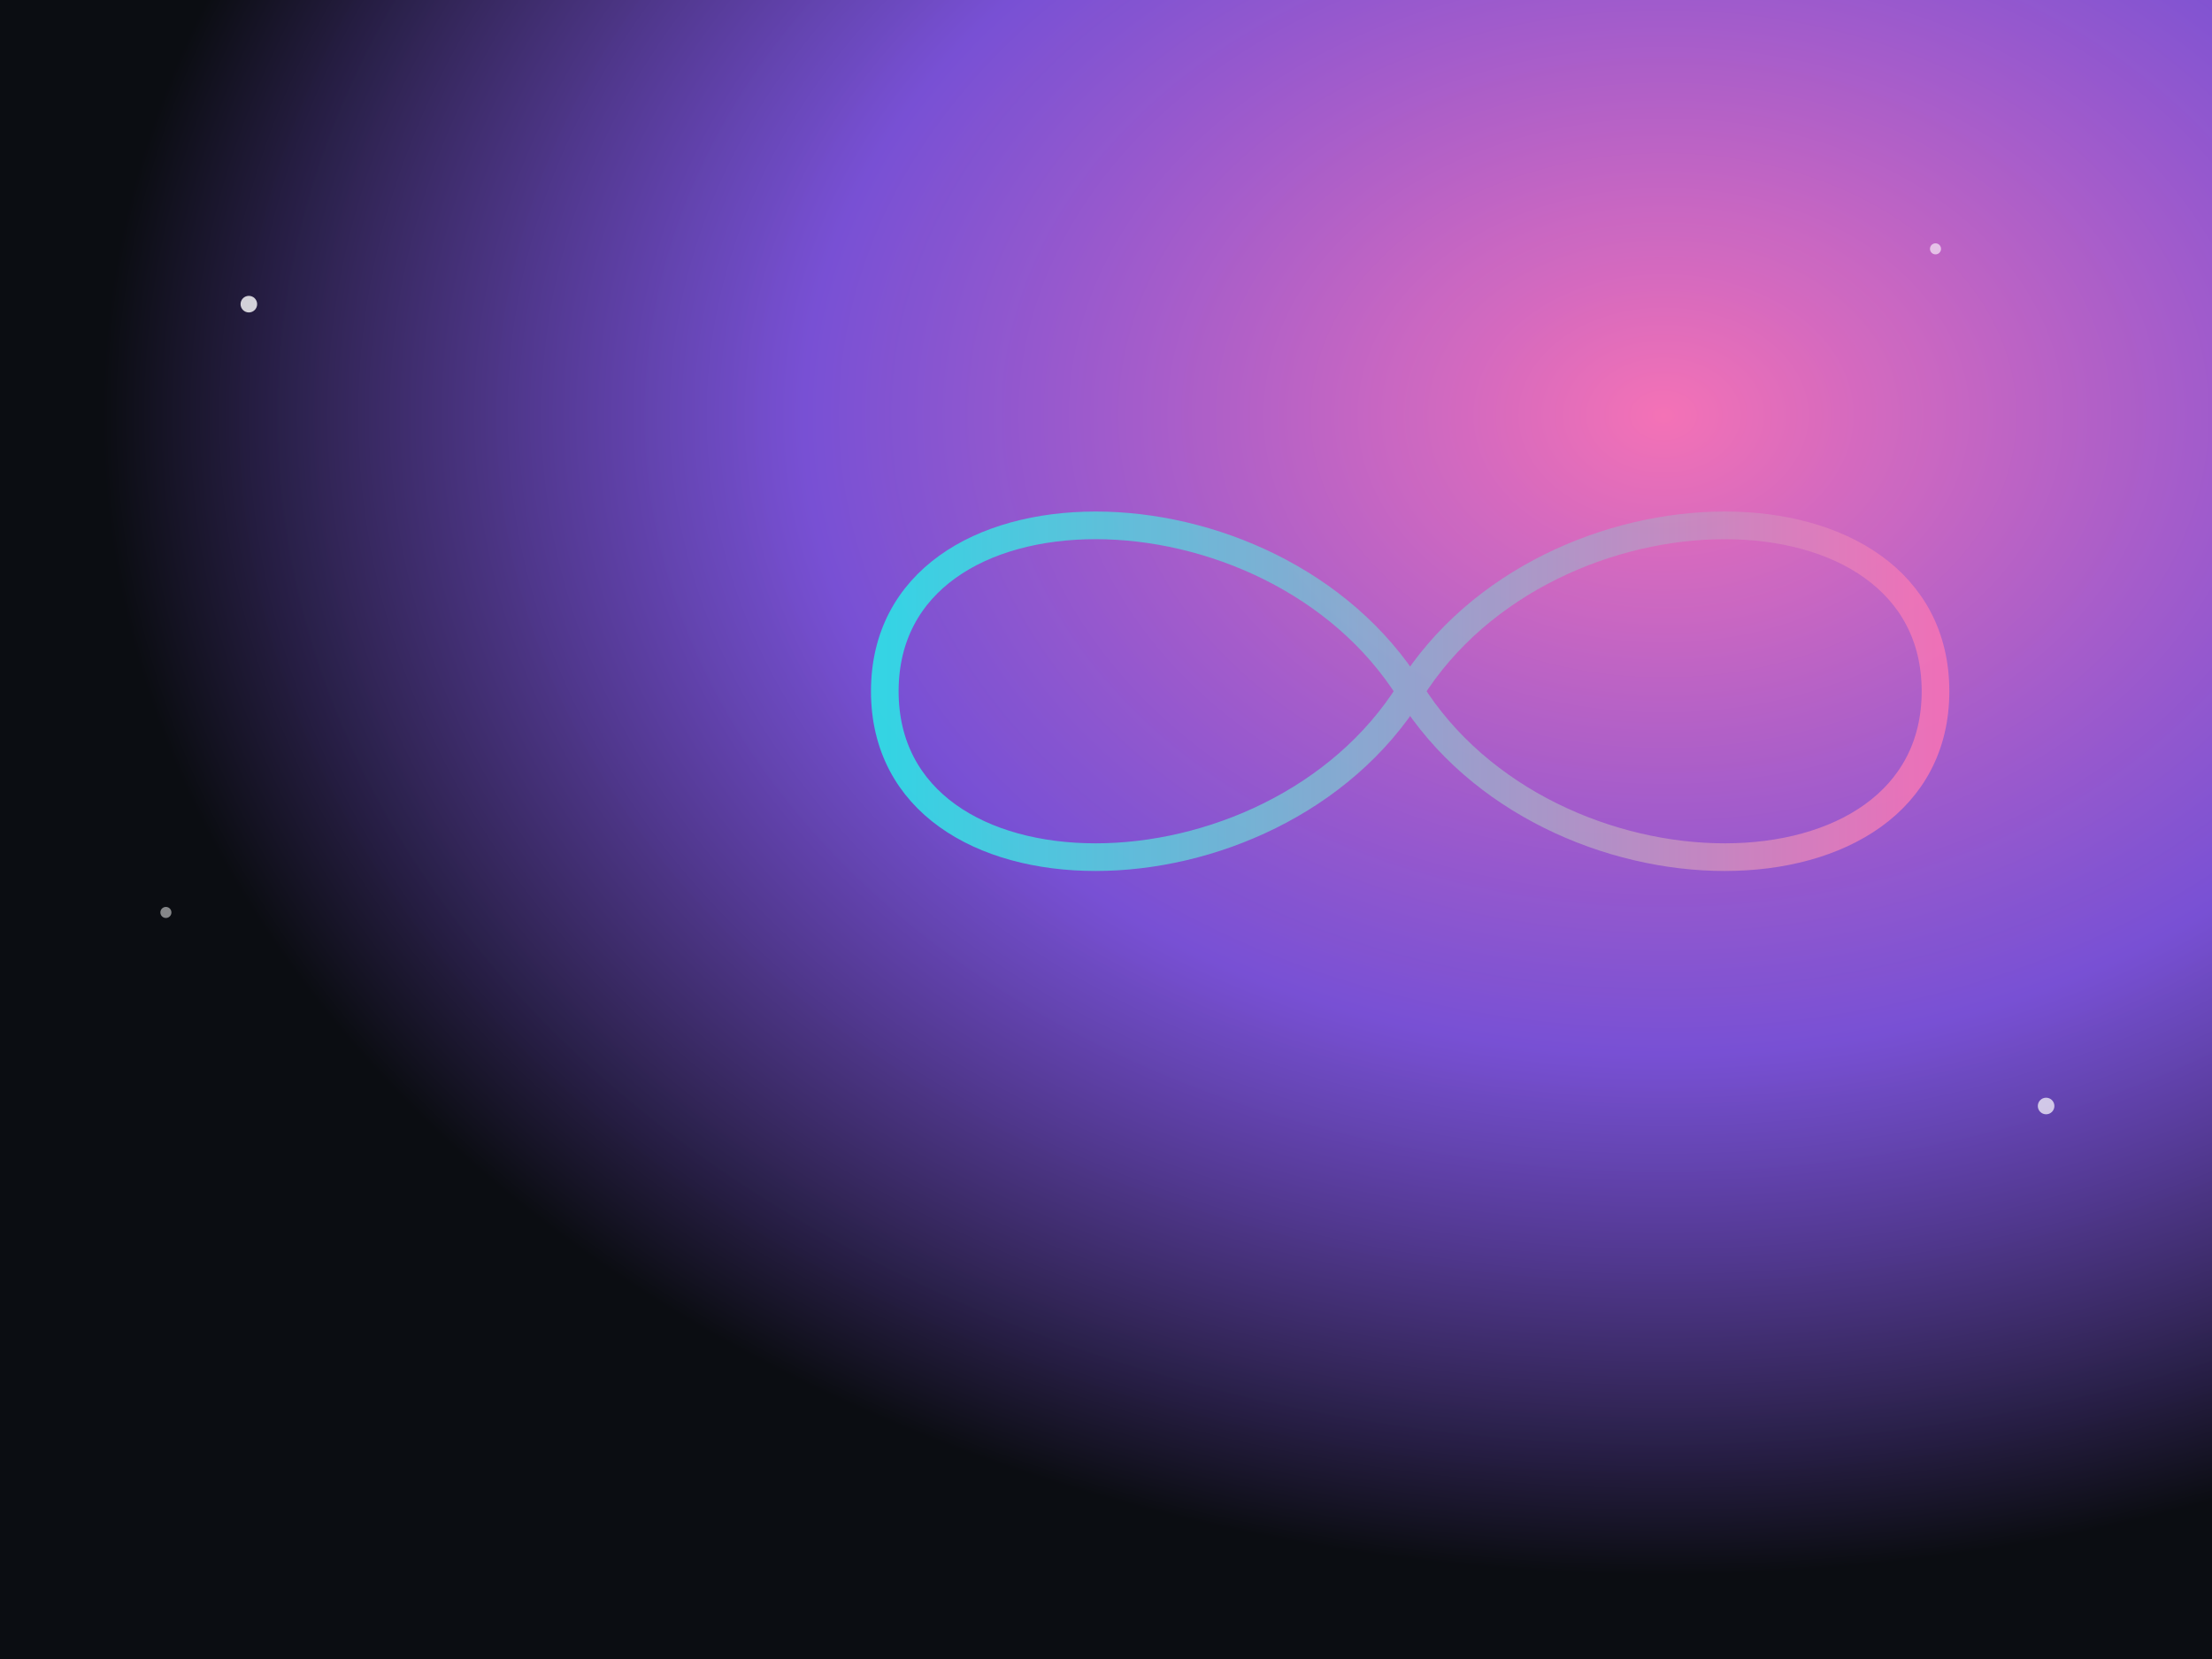
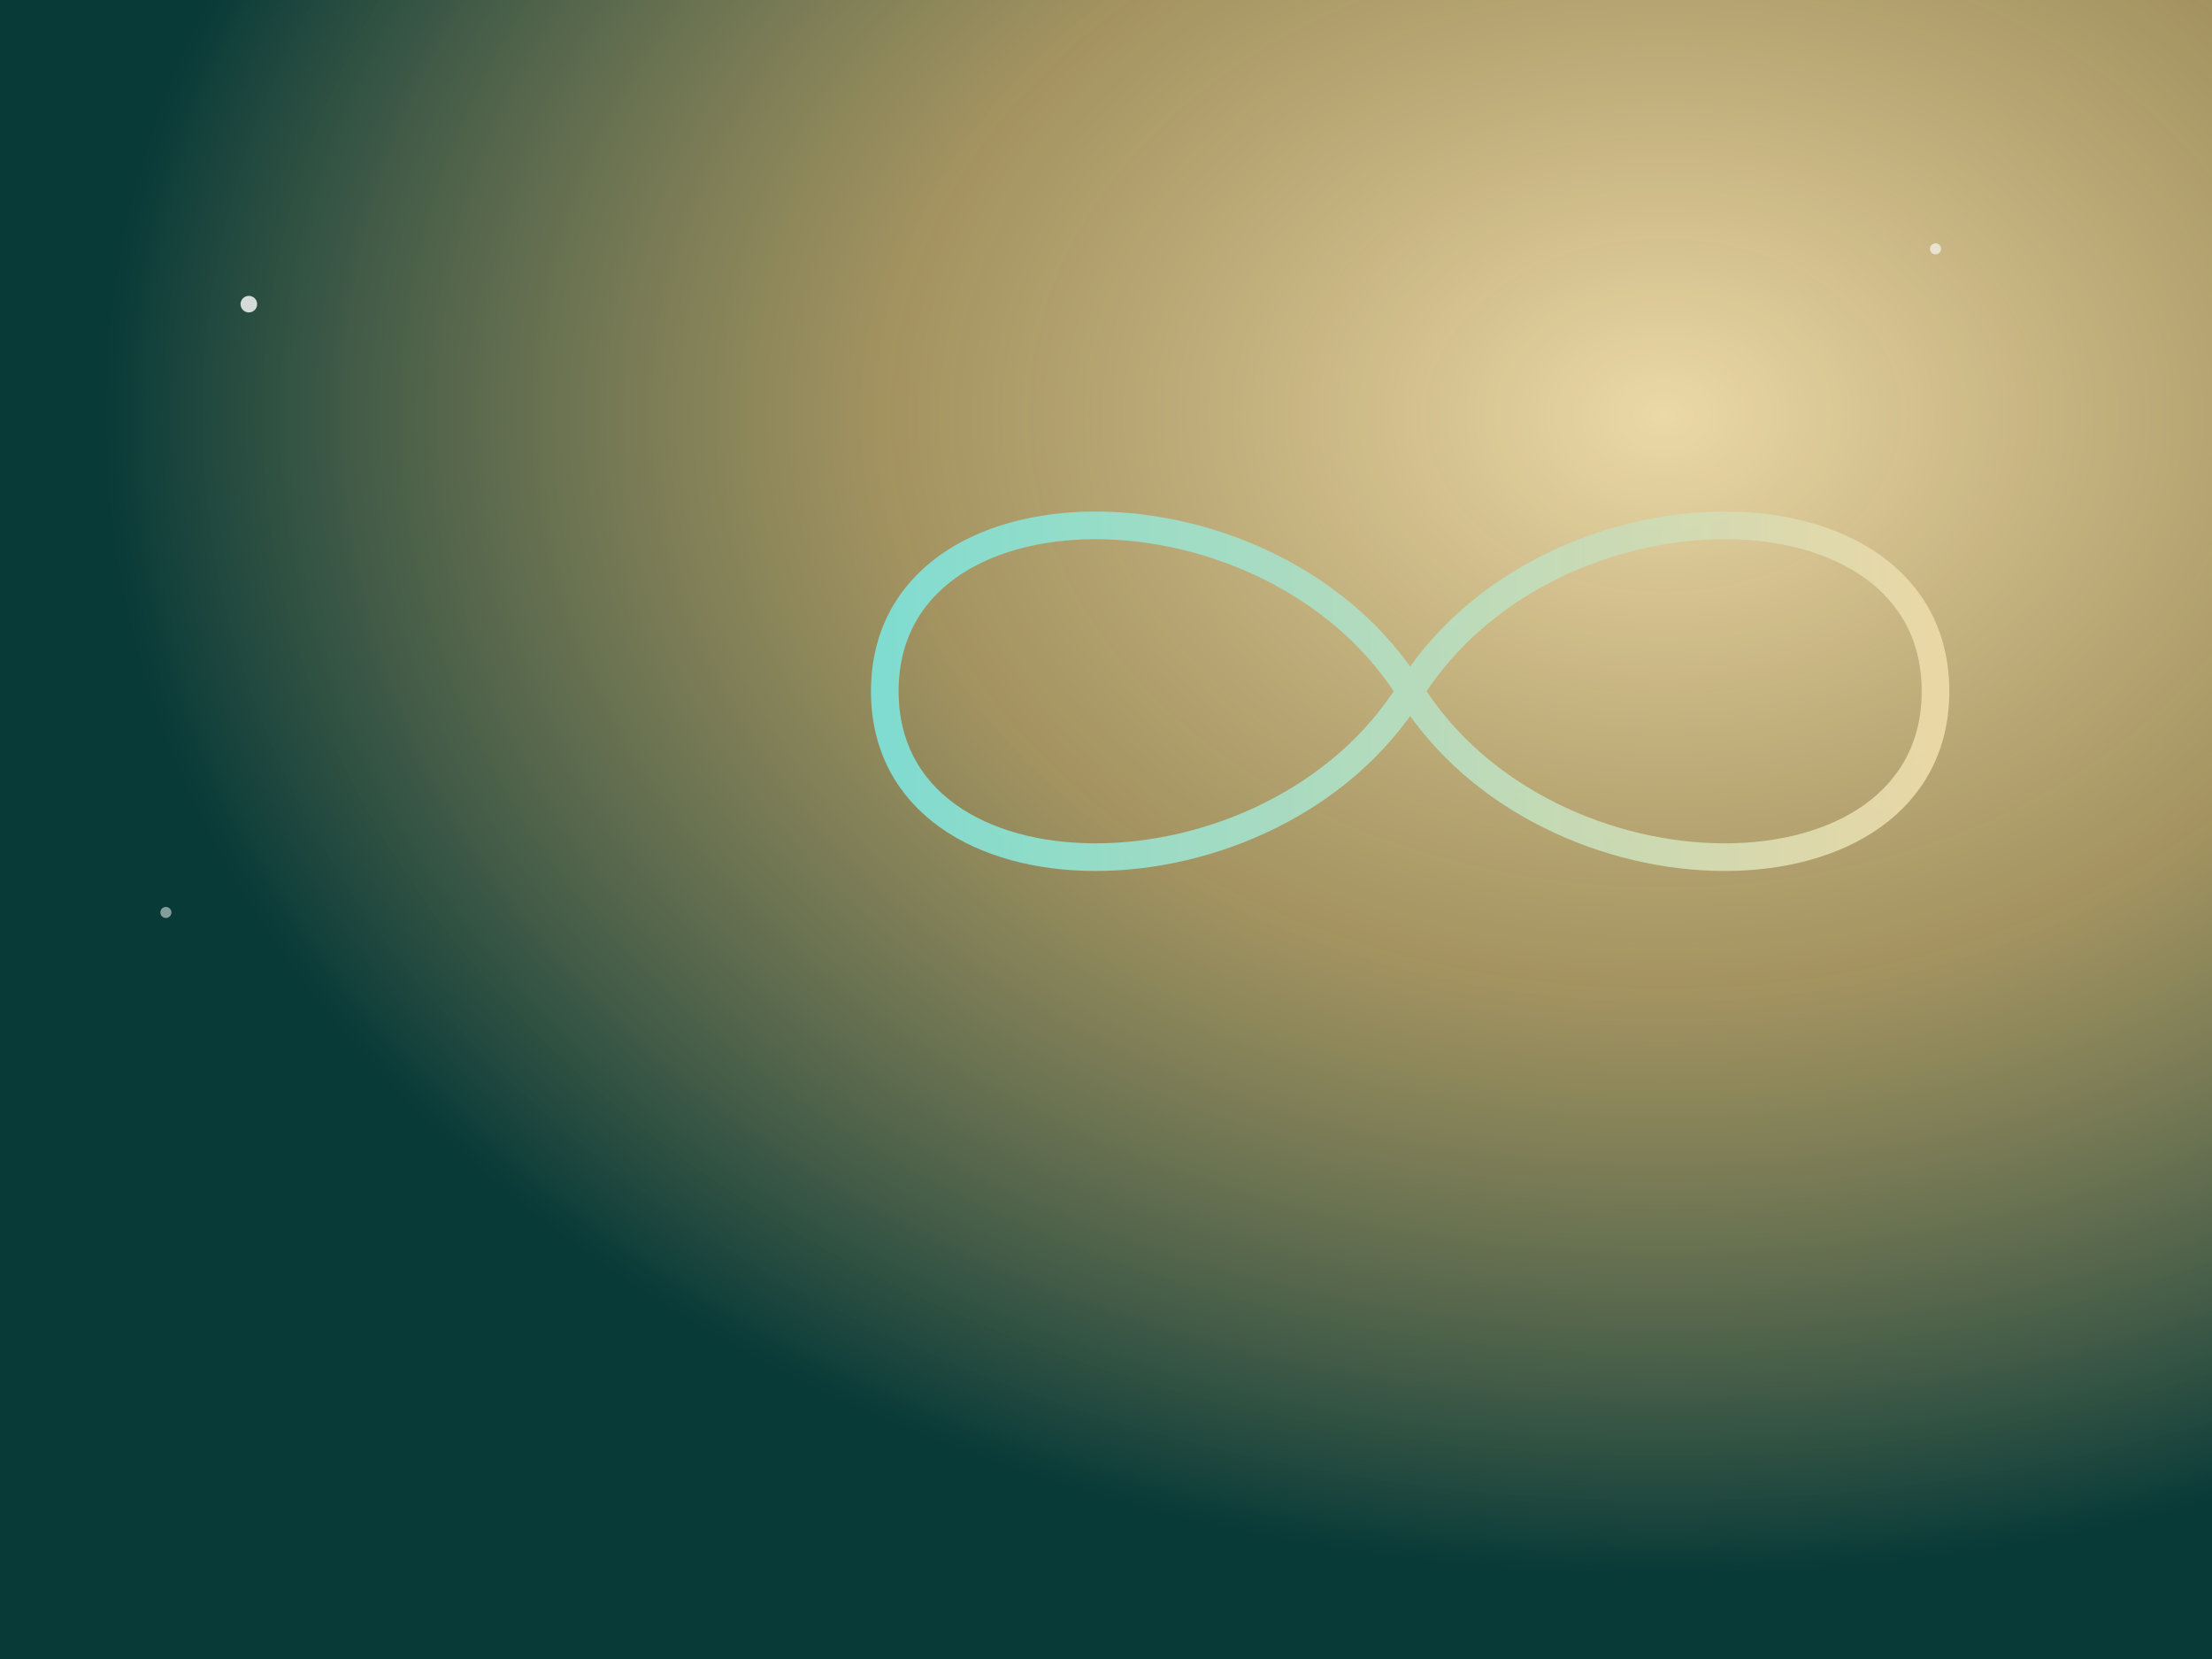
<svg xmlns="http://www.w3.org/2000/svg" viewBox="0 0 800 600" preserveAspectRatio="xMidYMid slice">
  <defs>
    <radialGradient id="p" cx="75%" cy="25%" r="70%">
-       <stop offset="0" stop-color="#F472B6" />
-       <stop offset=".55" stop-color="#8B5CF6" stop-opacity=".85" />
-       <stop offset="1" stop-color="#0B0D12" />
+       <stop offset="0" stop-color="#ECD9A8" />
+       <stop offset=".5" stop-color="#C9A96A" stop-opacity=".8" />
+       <stop offset="1" stop-color="#083A38" />
    </radialGradient>
    <linearGradient id="l" x1="0" x2="1">
-       <stop offset="0" stop-color="#2DE2E6" />
-       <stop offset="1" stop-color="#F472B6" />
+       <stop offset="0" stop-color="#7FE0D6" />
+       <stop offset="1" stop-color="#ECD9A8" />
    </linearGradient>
  </defs>
-   <rect width="800" height="600" fill="#0B0D12" />
+   <rect width="800" height="600" fill="#083A38" />
  <rect width="800" height="600" fill="url(#p)" />
-   <g fill="none" stroke="url(#l)" stroke-width="10" stroke-linecap="round" opacity=".9">
+   <g fill="none" stroke="url(#l)" stroke-width="10" stroke-linecap="round" opacity=".95">
    <path d="M470 210C520 130 660 130 660 210C660 290 520 290 470 210C420 130 280 130 280 210C280 290 420 290 470 210Z" transform="translate(40 40)" />
  </g>
  <g fill="#fff">
    <circle cx="90" cy="110" r="3" opacity=".8" />
    <circle cx="700" cy="90" r="2" opacity=".6" />
    <circle cx="60" cy="330" r="2" opacity=".5" />
-     <circle cx="740" cy="400" r="3" opacity=".7" />
  </g>
</svg>
